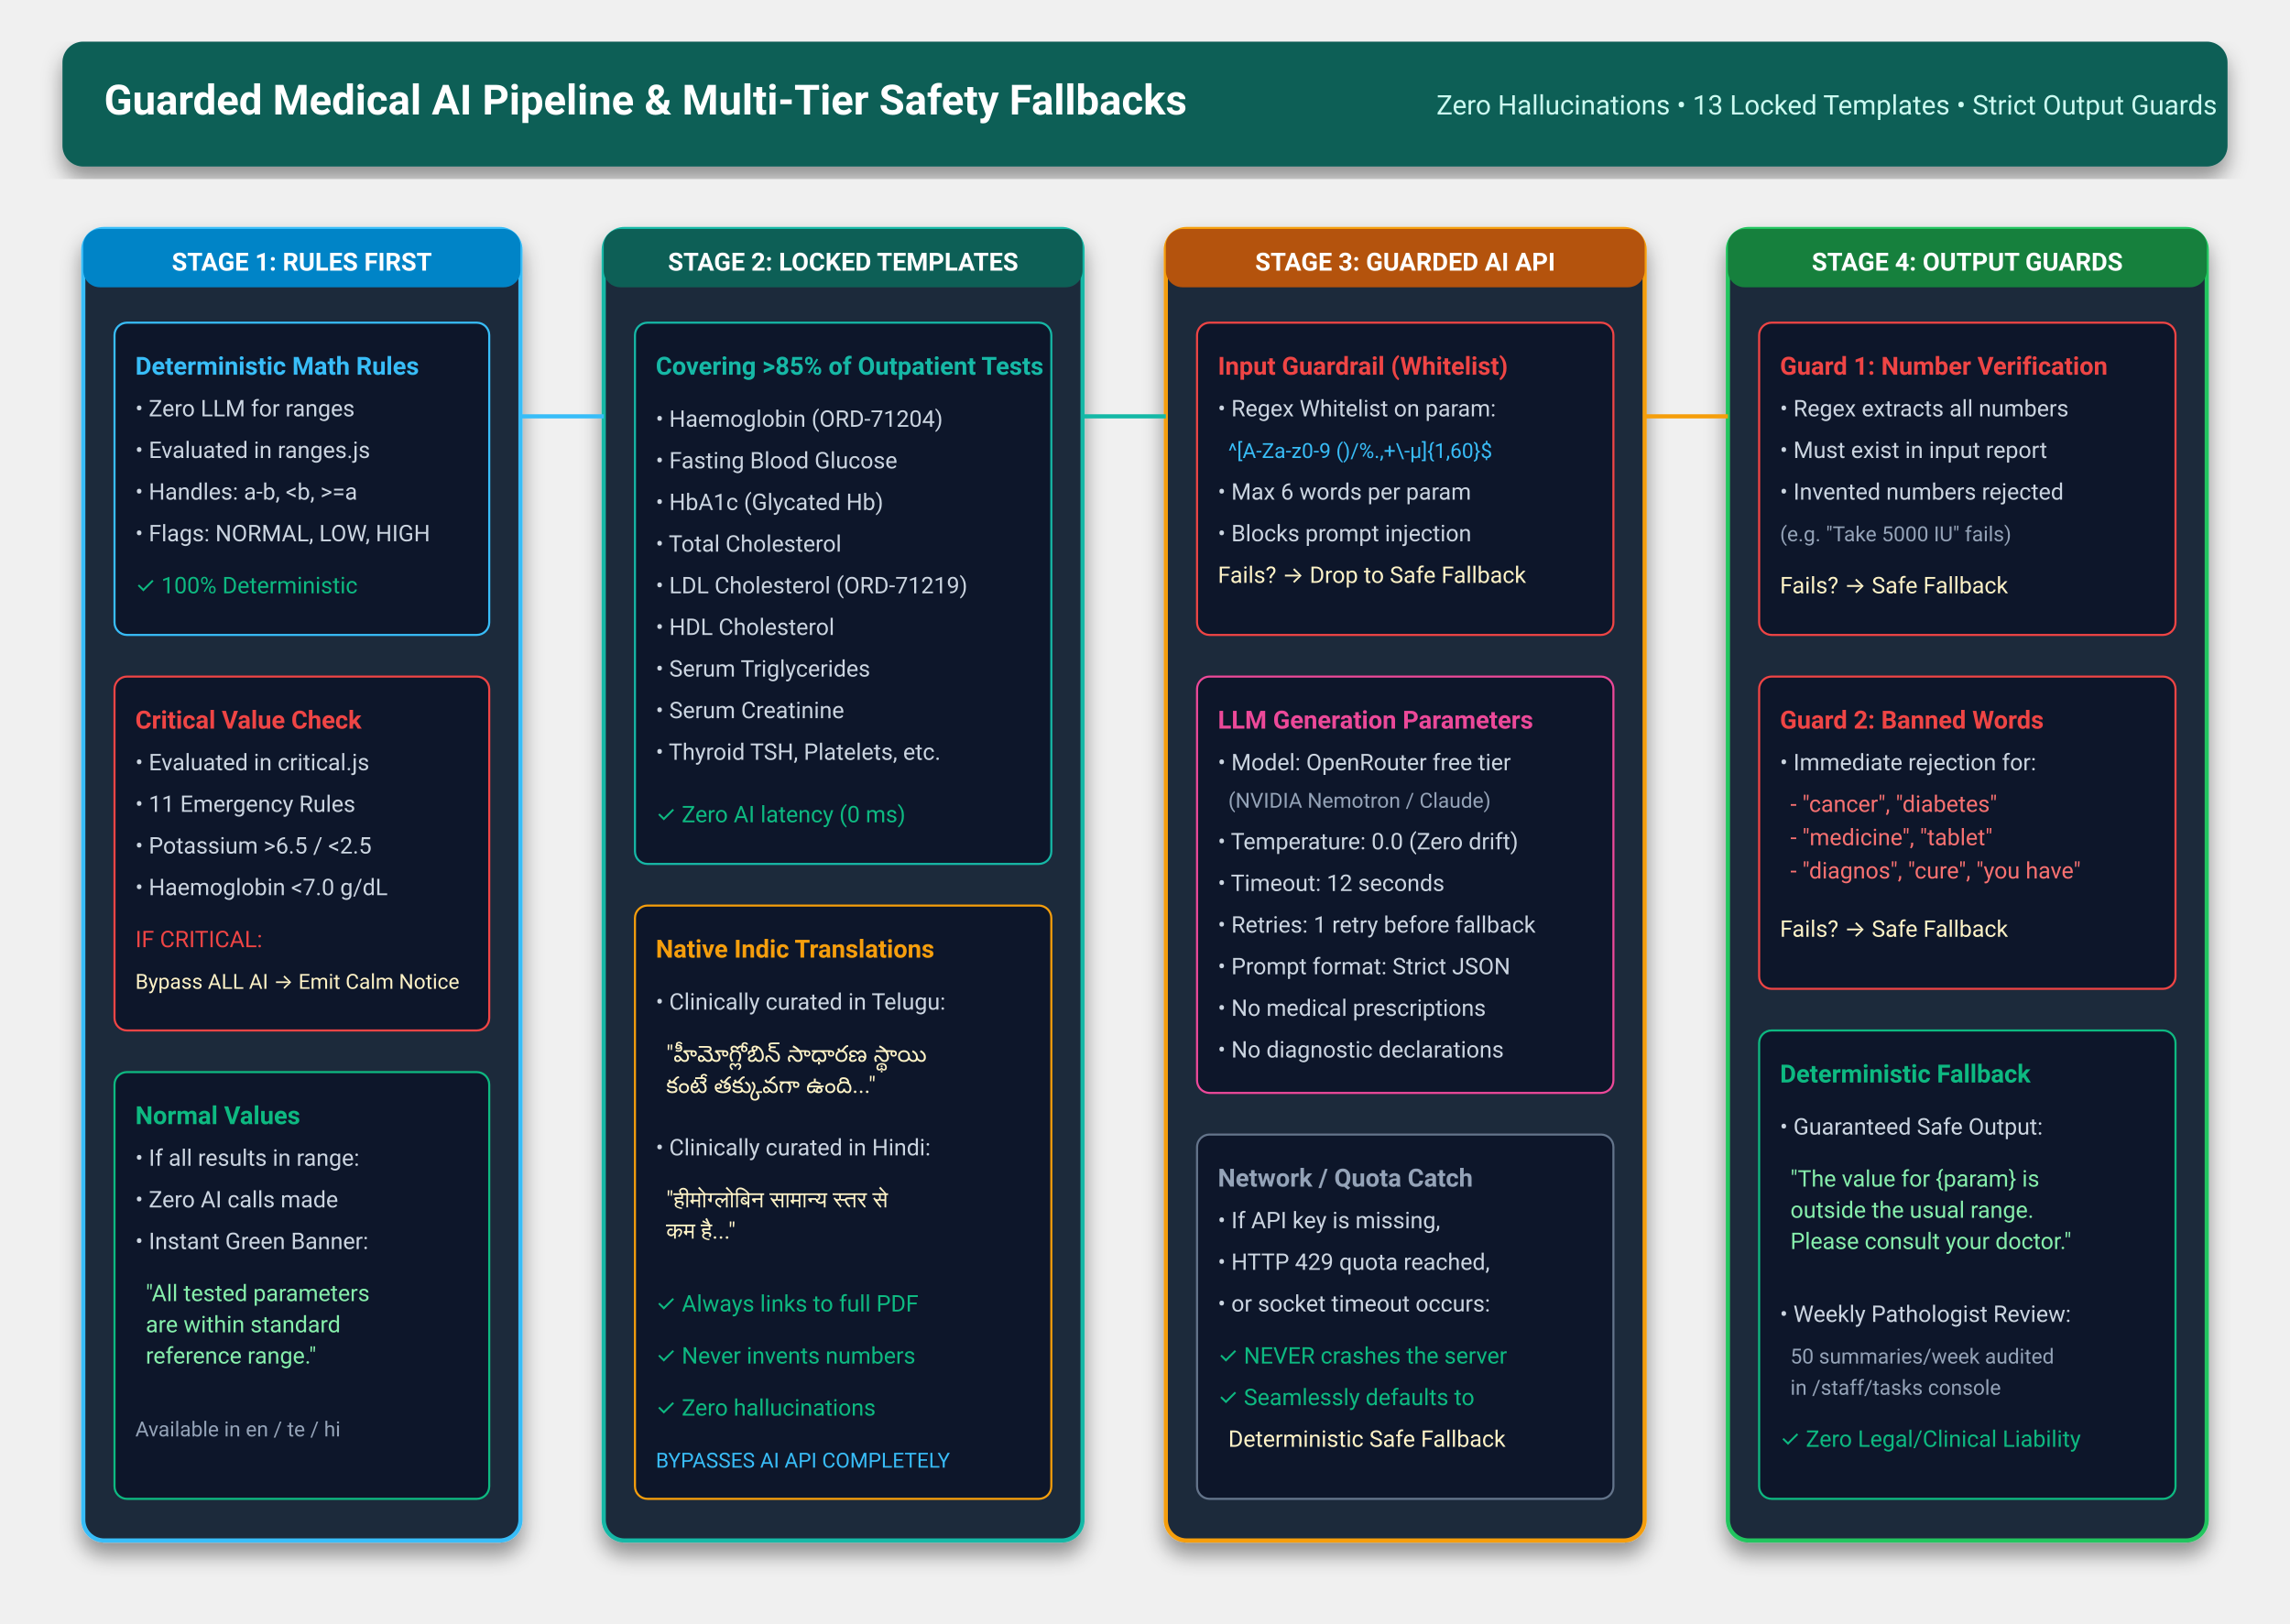
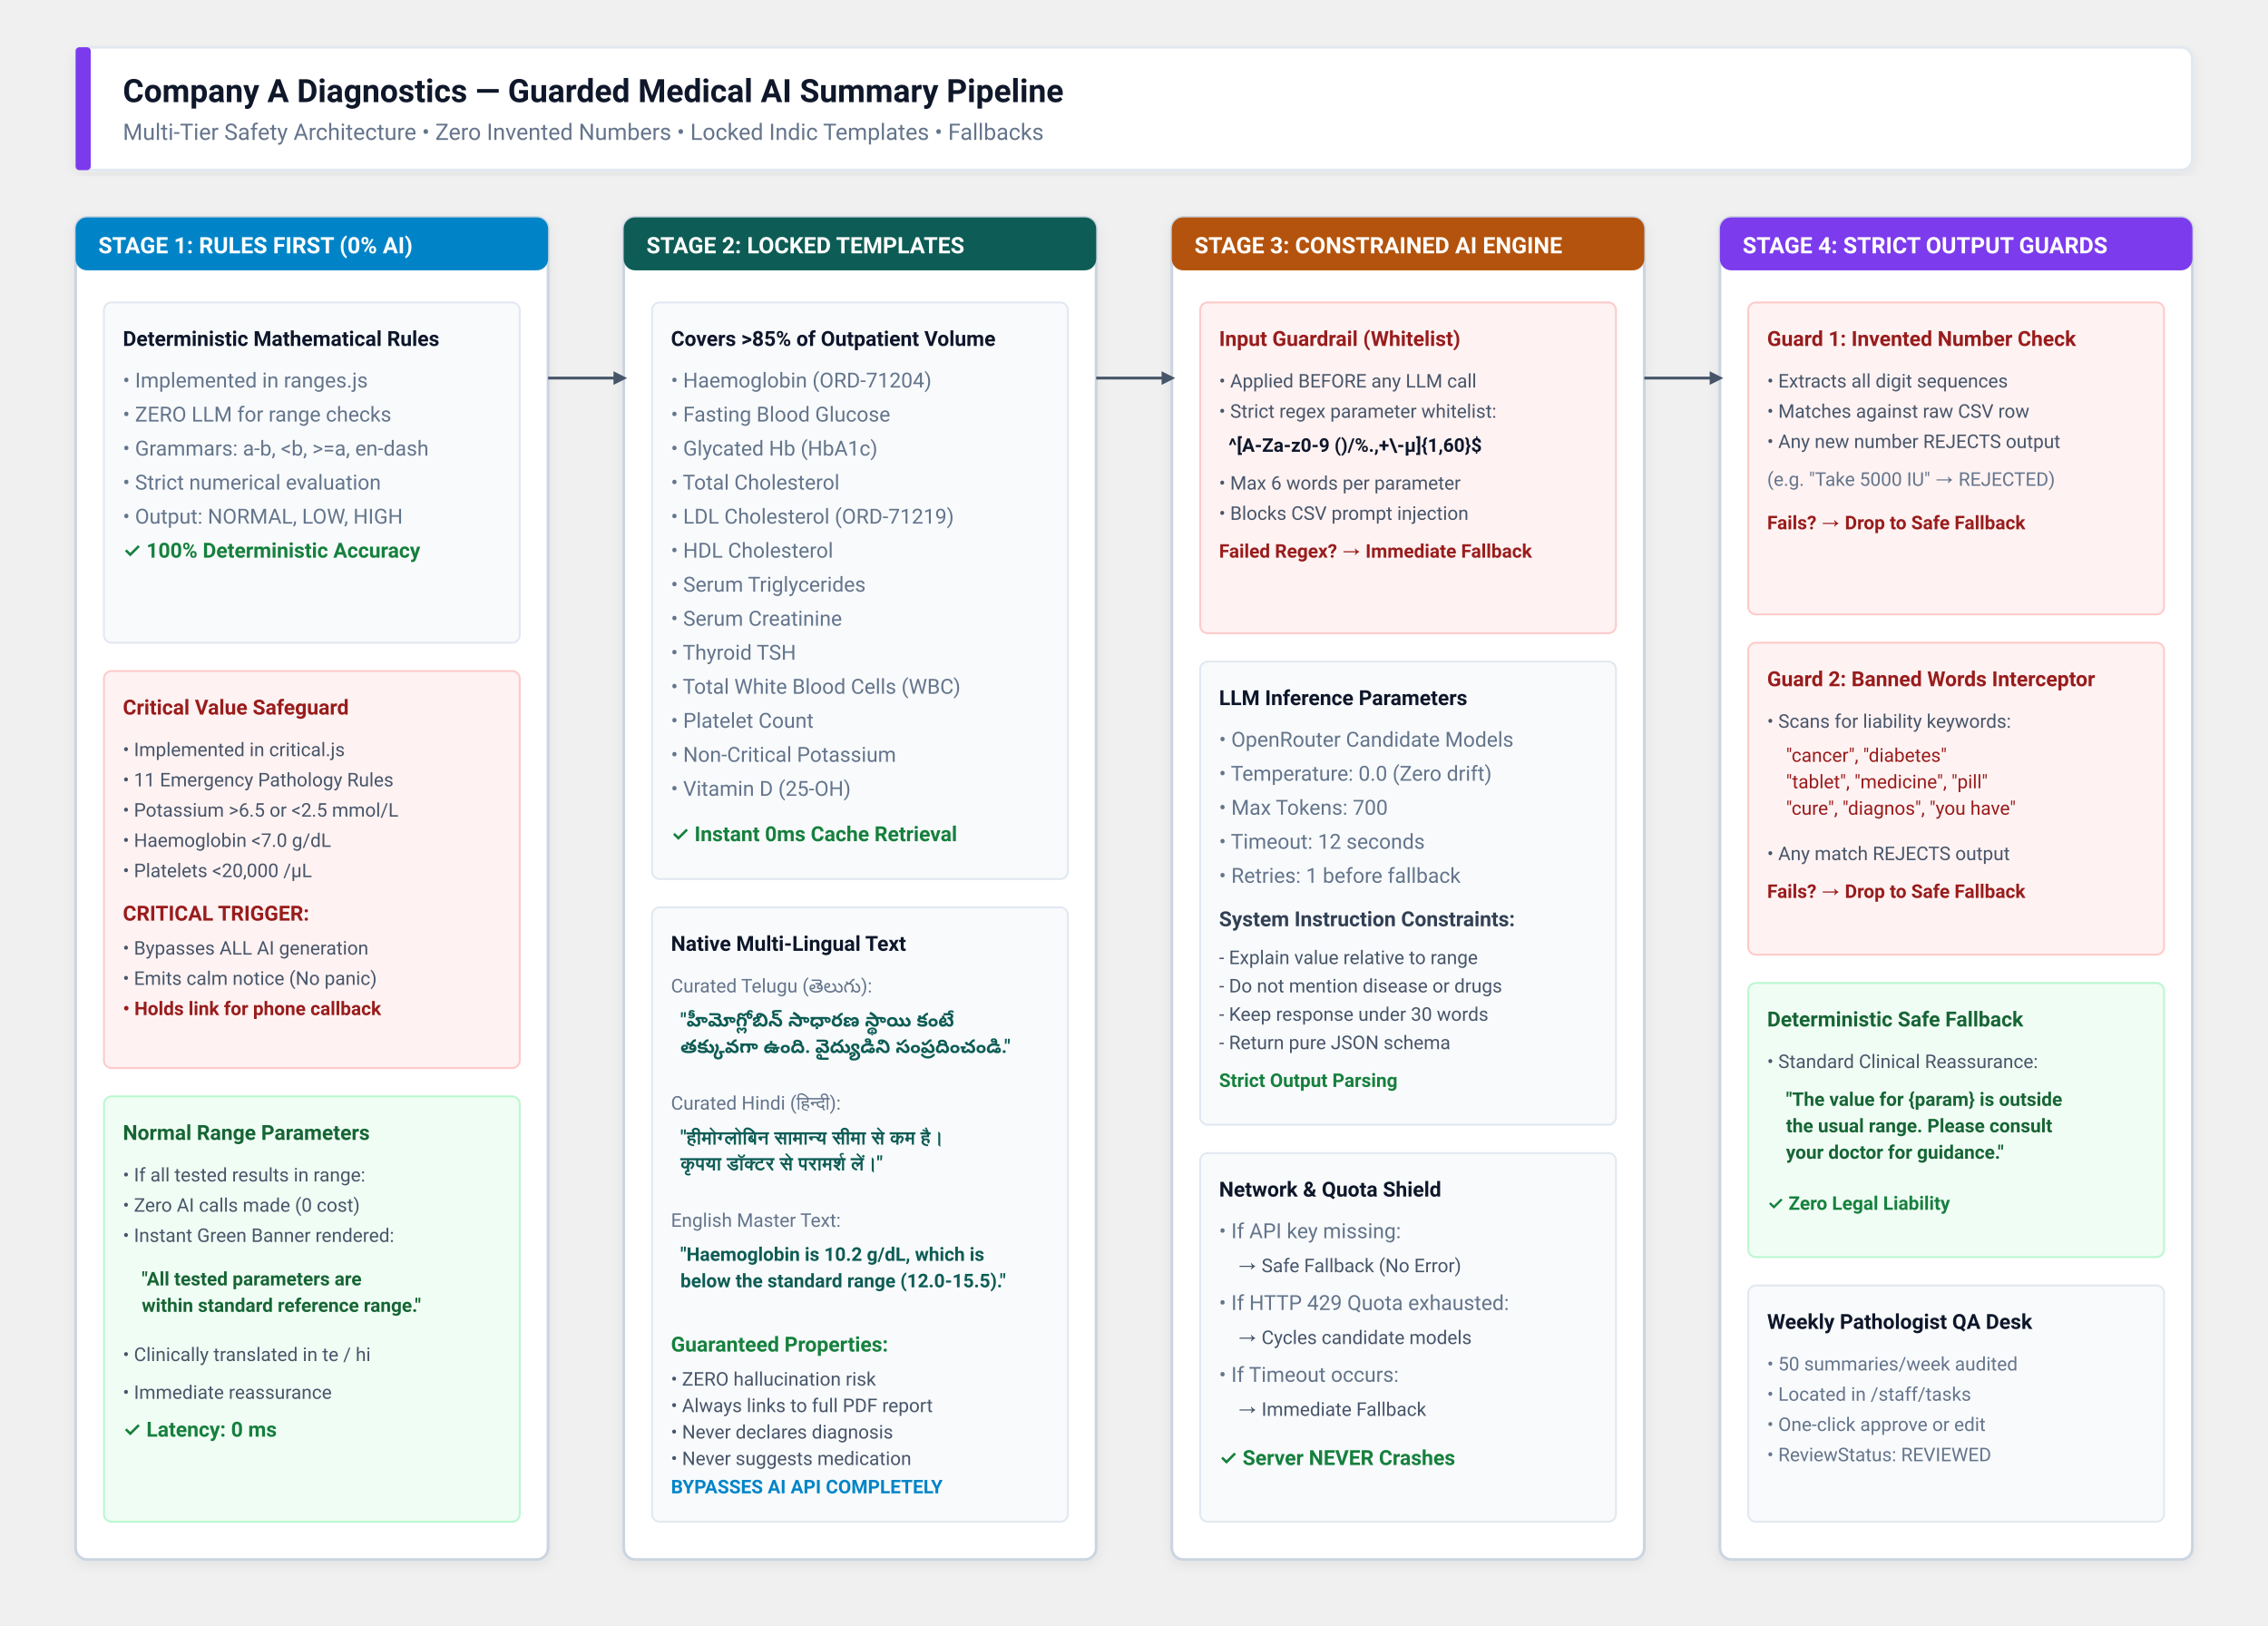
- <svg xmlns="http://www.w3.org/2000/svg" viewBox="0 0 1100 780" width="100%" height="100%" style="background:#0F172A; font-family:'Segoe UI', -apple-system, BlinkMacSystemFont, Roboto, sans-serif;">
+ <svg xmlns="http://www.w3.org/2000/svg" viewBox="0 0 1200 860" width="100%" height="100%" style="background:#F8FAFC; font-family:-apple-system, BlinkMacSystemFont, 'Segoe UI', Roboto, Helvetica, Arial, sans-serif;">
  <defs>
-     <filter id="aiGlow" x="-10%" y="-10%" width="120%" height="120%">
-       <feDropShadow dx="0" dy="6" stdDeviation="5" flood-color="#000000" flood-opacity="0.4" />
+     <filter id="shadow4" x="-5%" y="-5%" width="110%" height="110%">
+       <feDropShadow dx="0" dy="2" stdDeviation="3" flood-color="#0F172A" flood-opacity="0.06" />
    </filter>
+     <marker id="arr-ai" viewBox="0 0 10 10" refX="6" refY="5" markerWidth="6" markerHeight="6" orient="auto-start-reverse">
+       <path d="M 0 1 L 8 5 L 0 9 z" fill="#475569" />
+     </marker>
  </defs>
-   <rect x="30" y="20" width="1040" height="60" rx="10" fill="#0F5E57" filter="url(#aiGlow)" />
-   <text x="50" y="55" fill="#FFFFFF" font-size="20" font-weight="700">Guarded Medical AI Pipeline &amp; Multi-Tier Safety Fallbacks</text>
-   <text x="690" y="55" fill="#CCFBF1" font-size="13">Zero Hallucinations • 13 Locked Templates • Strict Output Guards</text>
-   <g transform="translate(40, 110)" filter="url(#aiGlow)">
-     <rect width="210" height="630" rx="10" fill="#1E293B" stroke="#38BDF8" stroke-width="2" />
-     <rect width="210" height="28" rx="8" fill="#0284C7" />
-     <text x="105" y="20" fill="#FFFFFF" font-size="12" font-weight="700" text-anchor="middle">STAGE 1: RULES FIRST</text>
-     <rect x="15" y="45" width="180" height="150" rx="6" fill="#0F172A" stroke="#38BDF8" stroke-width="1" />
-     <text x="25" y="70" fill="#38BDF8" font-size="12" font-weight="700">Deterministic Math Rules</text>
-     <text x="25" y="90" fill="#CBD5E1" font-size="11">• Zero LLM for ranges</text>
-     <text x="25" y="110" fill="#CBD5E1" font-size="11">• Evaluated in ranges.js</text>
-     <text x="25" y="130" fill="#CBD5E1" font-size="11">• Handles: a-b, &lt;b, &gt;=a</text>
-     <text x="25" y="150" fill="#CBD5E1" font-size="11">• Flags: NORMAL, LOW, HIGH</text>
-     <text x="25" y="175" fill="#10B981" font-size="11">✓ 100% Deterministic</text>
-     <rect x="15" y="215" width="180" height="170" rx="6" fill="#0F172A" stroke="#EF4444" stroke-width="1" />
-     <text x="25" y="240" fill="#EF4444" font-size="12" font-weight="700">Critical Value Check</text>
-     <text x="25" y="260" fill="#CBD5E1" font-size="11">• Evaluated in critical.js</text>
-     <text x="25" y="280" fill="#CBD5E1" font-size="11">• 11 Emergency Rules</text>
-     <text x="25" y="300" fill="#CBD5E1" font-size="11">• Potassium &gt;6.5 / &lt;2.5</text>
-     <text x="25" y="320" fill="#CBD5E1" font-size="11">• Haemoglobin &lt;7.0 g/dL</text>
-     <text x="25" y="345" fill="#EF4444" font-size="11">IF CRITICAL:</text>
-     <text x="25" y="365" fill="#FEF3C7" font-size="10">Bypass ALL AI → Emit Calm Notice</text>
-     <rect x="15" y="405" width="180" height="205" rx="6" fill="#0F172A" stroke="#10B981" stroke-width="1" />
-     <text x="25" y="430" fill="#10B981" font-size="12" font-weight="700">Normal Values</text>
-     <text x="25" y="450" fill="#CBD5E1" font-size="11">• If all results in range:</text>
-     <text x="25" y="470" fill="#CBD5E1" font-size="11">• Zero AI calls made</text>
-     <text x="25" y="490" fill="#CBD5E1" font-size="11">• Instant Green Banner:</text>
-     <text x="30" y="515" fill="#86EFAC" font-size="11">"All tested parameters</text>
-     <text x="30" y="530" fill="#86EFAC" font-size="11">are within standard</text>
-     <text x="30" y="545" fill="#86EFAC" font-size="11">reference range."</text>
-     <text x="25" y="580" fill="#94A3B8" font-size="10">Available in en / te / hi</text>
+   <rect x="40" y="25" width="1120" height="65" rx="6" fill="#FFFFFF" stroke="#E2E8F0" stroke-width="1.5" filter="url(#shadow4)" />
+   <rect x="40" y="25" width="8" height="65" rx="2" fill="#7C3AED" />
+   <text x="65" y="54" fill="#0F172A" font-size="17" font-weight="700">Company A Diagnostics — Guarded Medical AI Summary Pipeline</text>
+   <text x="65" y="74" fill="#64748B" font-size="12">Multi-Tier Safety Architecture • Zero Invented Numbers • Locked Indic Templates • Fallbacks</text>
+   <g transform="translate(40, 115)" filter="url(#shadow4)">
+     <rect width="250" height="710" rx="6" fill="#FFFFFF" stroke="#CBD5E1" stroke-width="1.5" />
+     <rect width="250" height="28" rx="6" fill="#0284C7" />
+     <text x="12" y="19" fill="#FFFFFF" font-size="12" font-weight="700">STAGE 1: RULES FIRST (0% AI)</text>
+     <rect x="15" y="45" width="220" height="180" rx="4" fill="#F8FAFC" stroke="#E2E8F0" />
+     <text x="25" y="68" fill="#0F172A" font-size="11" font-weight="700">Deterministic Mathematical Rules</text>
+     <text x="25" y="90" fill="#64748B" font-size="11">• Implemented in ranges.js</text>
+     <text x="25" y="108" fill="#64748B" font-size="11">• ZERO LLM for range checks</text>
+     <text x="25" y="126" fill="#64748B" font-size="11">• Grammars: a-b, &lt;b, &gt;=a, en-dash</text>
+     <text x="25" y="144" fill="#64748B" font-size="11">• Strict numerical evaluation</text>
+     <text x="25" y="162" fill="#64748B" font-size="11">• Output: NORMAL, LOW, HIGH</text>
+     <text x="25" y="180" fill="#15803D" font-size="11" font-weight="600">✓ 100% Deterministic Accuracy</text>
+     <rect x="15" y="240" width="220" height="210" rx="4" fill="#FEF2F2" stroke="#FECACA" />
+     <text x="25" y="263" fill="#991B1B" font-size="11" font-weight="700">Critical Value Safeguard</text>
+     <text x="25" y="285" fill="#475569" font-size="10">• Implemented in critical.js</text>
+     <text x="25" y="301" fill="#475569" font-size="10">• 11 Emergency Pathology Rules</text>
+     <text x="25" y="317" fill="#475569" font-size="10">• Potassium &gt;6.5 or &lt;2.5 mmol/L</text>
+     <text x="25" y="333" fill="#475569" font-size="10">• Haemoglobin &lt;7.0 g/dL</text>
+     <text x="25" y="349" fill="#475569" font-size="10">• Platelets &lt;20,000 /µL</text>
+     <text x="25" y="372" fill="#991B1B" font-size="11" font-weight="700">CRITICAL TRIGGER:</text>
+     <text x="25" y="390" fill="#475569" font-size="10">• Bypasses ALL AI generation</text>
+     <text x="25" y="406" fill="#475569" font-size="10">• Emits calm notice (No panic)</text>
+     <text x="25" y="422" fill="#991B1B" font-size="10" font-weight="600">• Holds link for phone callback</text>
+     <rect x="15" y="465" width="220" height="225" rx="4" fill="#F0FDF4" stroke="#BBF7D0" />
+     <text x="25" y="488" fill="#166534" font-size="11" font-weight="700">Normal Range Parameters</text>
+     <text x="25" y="510" fill="#475569" font-size="10">• If all tested results in range:</text>
+     <text x="25" y="526" fill="#475569" font-size="10">• Zero AI calls made (0 cost)</text>
+     <text x="25" y="542" fill="#475569" font-size="10">• Instant Green Banner rendered:</text>
+     <text x="35" y="565" fill="#166534" font-size="10" font-weight="600">"All tested parameters are</text>
+     <text x="35" y="579" fill="#166534" font-size="10" font-weight="600">within standard reference range."</text>
+     <text x="25" y="605" fill="#475569" font-size="10">• Clinically translated in te / hi</text>
+     <text x="25" y="625" fill="#475569" font-size="10">• Immediate reassurance</text>
+     <text x="25" y="645" fill="#15803D" font-size="11" font-weight="600">✓ Latency: 0 ms</text>
  </g>
-   <g transform="translate(290, 110)" filter="url(#aiGlow)">
-     <rect width="230" height="630" rx="10" fill="#1E293B" stroke="#14B8A6" stroke-width="2" />
-     <rect width="230" height="28" rx="8" fill="#0F5E57" />
-     <text x="115" y="20" fill="#FFFFFF" font-size="12" font-weight="700" text-anchor="middle">STAGE 2: LOCKED TEMPLATES</text>
-     <rect x="15" y="45" width="200" height="260" rx="6" fill="#0F172A" stroke="#14B8A6" stroke-width="1" />
-     <text x="25" y="70" fill="#14B8A6" font-size="12" font-weight="700">Covering &gt;85% of Outpatient Tests</text>
-     <text x="25" y="95" fill="#CBD5E1" font-size="11">• Haemoglobin (ORD-71204)</text>
-     <text x="25" y="115" fill="#CBD5E1" font-size="11">• Fasting Blood Glucose</text>
-     <text x="25" y="135" fill="#CBD5E1" font-size="11">• HbA1c (Glycated Hb)</text>
-     <text x="25" y="155" fill="#CBD5E1" font-size="11">• Total Cholesterol</text>
-     <text x="25" y="175" fill="#CBD5E1" font-size="11">• LDL Cholesterol (ORD-71219)</text>
-     <text x="25" y="195" fill="#CBD5E1" font-size="11">• HDL Cholesterol</text>
-     <text x="25" y="215" fill="#CBD5E1" font-size="11">• Serum Triglycerides</text>
-     <text x="25" y="235" fill="#CBD5E1" font-size="11">• Serum Creatinine</text>
-     <text x="25" y="255" fill="#CBD5E1" font-size="11">• Thyroid TSH, Platelets, etc.</text>
-     <text x="25" y="285" fill="#10B981" font-size="11">✓ Zero AI latency (0 ms)</text>
-     <rect x="15" y="325" width="200" height="285" rx="6" fill="#0F172A" stroke="#F59E0B" stroke-width="1" />
-     <text x="25" y="350" fill="#F59E0B" font-size="12" font-weight="700">Native Indic Translations</text>
-     <text x="25" y="375" fill="#CBD5E1" font-size="11">• Clinically curated in Telugu:</text>
-     <text x="30" y="400" fill="#FEF3C7" font-size="11">"హీమోగ్లోబిన్ సాధారణ స్థాయి</text>
-     <text x="30" y="415" fill="#FEF3C7" font-size="11">కంటే తక్కువగా ఉంది..."</text>
-     <text x="25" y="445" fill="#CBD5E1" font-size="11">• Clinically curated in Hindi:</text>
-     <text x="30" y="470" fill="#FEF3C7" font-size="11">"हीमोग्लोबिन सामान्य स्तर से</text>
-     <text x="30" y="485" fill="#FEF3C7" font-size="11">कम है..."</text>
-     <text x="25" y="520" fill="#10B981" font-size="11">✓ Always links to full PDF</text>
-     <text x="25" y="545" fill="#10B981" font-size="11">✓ Never invents numbers</text>
-     <text x="25" y="570" fill="#10B981" font-size="11">✓ Zero hallucinations</text>
-     <text x="25" y="595" fill="#38BDF8" font-size="10">BYPASSES AI API COMPLETELY</text>
+   <g transform="translate(330, 115)" filter="url(#shadow4)">
+     <rect width="250" height="710" rx="6" fill="#FFFFFF" stroke="#CBD5E1" stroke-width="1.5" />
+     <rect width="250" height="28" rx="6" fill="#0D5C54" />
+     <text x="12" y="19" fill="#FFFFFF" font-size="12" font-weight="700">STAGE 2: LOCKED TEMPLATES</text>
+     <rect x="15" y="45" width="220" height="305" rx="4" fill="#F8FAFC" stroke="#E2E8F0" />
+     <text x="25" y="68" fill="#0F172A" font-size="11" font-weight="700">Covers &gt;85% of Outpatient Volume</text>
+     <text x="25" y="90" fill="#64748B" font-size="11">• Haemoglobin (ORD-71204)</text>
+     <text x="25" y="108" fill="#64748B" font-size="11">• Fasting Blood Glucose</text>
+     <text x="25" y="126" fill="#64748B" font-size="11">• Glycated Hb (HbA1c)</text>
+     <text x="25" y="144" fill="#64748B" font-size="11">• Total Cholesterol</text>
+     <text x="25" y="162" fill="#64748B" font-size="11">• LDL Cholesterol (ORD-71219)</text>
+     <text x="25" y="180" fill="#64748B" font-size="11">• HDL Cholesterol</text>
+     <text x="25" y="198" fill="#64748B" font-size="11">• Serum Triglycerides</text>
+     <text x="25" y="216" fill="#64748B" font-size="11">• Serum Creatinine</text>
+     <text x="25" y="234" fill="#64748B" font-size="11">• Thyroid TSH</text>
+     <text x="25" y="252" fill="#64748B" font-size="11">• Total White Blood Cells (WBC)</text>
+     <text x="25" y="270" fill="#64748B" font-size="11">• Platelet Count</text>
+     <text x="25" y="288" fill="#64748B" font-size="11">• Non-Critical Potassium</text>
+     <text x="25" y="306" fill="#64748B" font-size="11">• Vitamin D (25-OH)</text>
+     <text x="25" y="330" fill="#15803D" font-size="11" font-weight="600">✓ Instant 0ms Cache Retrieval</text>
+     <rect x="15" y="365" width="220" height="325" rx="4" fill="#F8FAFC" stroke="#E2E8F0" />
+     <text x="25" y="388" fill="#0F172A" font-size="11" font-weight="700">Native Multi-Lingual Text</text>
+     <text x="25" y="410" fill="#64748B" font-size="10">Curated Telugu (తెలుగు):</text>
+     <text x="30" y="428" fill="#0D5C54" font-size="10" font-weight="600">"హీమోగ్లోబిన్ సాధారణ స్థాయి కంటే</text>
+     <text x="30" y="442" fill="#0D5C54" font-size="10" font-weight="600">తక్కువగా ఉంది. వైద్యుడిని సంప్రదించండి."</text>
+     <text x="25" y="472" fill="#64748B" font-size="10">Curated Hindi (हिन्दी):</text>
+     <text x="30" y="490" fill="#0D5C54" font-size="10" font-weight="600">"हीमोग्लोबिन सामान्य सीमा से कम है।</text>
+     <text x="30" y="504" fill="#0D5C54" font-size="10" font-weight="600">कृपया डॉक्टर से परामर्श लें।"</text>
+     <text x="25" y="534" fill="#64748B" font-size="10">English Master Text:</text>
+     <text x="30" y="552" fill="#0D5C54" font-size="10" font-weight="600">"Haemoglobin is 10.2 g/dL, which is</text>
+     <text x="30" y="566" fill="#0D5C54" font-size="10" font-weight="600">below the standard range (12.0-15.5)."</text>
+     <text x="25" y="600" fill="#15803D" font-size="11" font-weight="600">Guaranteed Properties:</text>
+     <text x="25" y="618" fill="#475569" font-size="10">• ZERO hallucination risk</text>
+     <text x="25" y="632" fill="#475569" font-size="10">• Always links to full PDF report</text>
+     <text x="25" y="646" fill="#475569" font-size="10">• Never declares diagnosis</text>
+     <text x="25" y="660" fill="#475569" font-size="10">• Never suggests medication</text>
+     <text x="25" y="675" fill="#0284C7" font-size="10" font-weight="700">BYPASSES AI API COMPLETELY</text>
  </g>
-   <g transform="translate(560, 110)" filter="url(#aiGlow)">
-     <rect width="230" height="630" rx="10" fill="#1E293B" stroke="#F59E0B" stroke-width="2" />
-     <rect width="230" height="28" rx="8" fill="#B45309" />
-     <text x="115" y="20" fill="#FFFFFF" font-size="12" font-weight="700" text-anchor="middle">STAGE 3: GUARDED AI API</text>
-     <rect x="15" y="45" width="200" height="150" rx="6" fill="#0F172A" stroke="#EF4444" stroke-width="1" />
-     <text x="25" y="70" fill="#EF4444" font-size="12" font-weight="700">Input Guardrail (Whitelist)</text>
-     <text x="25" y="90" fill="#CBD5E1" font-size="11">• Regex Whitelist on param:</text>
-     <text x="30" y="110" fill="#38BDF8" font-size="10">^[A-Za-z0-9 ()/%.,+\-µ]{1,60}$</text>
-     <text x="25" y="130" fill="#CBD5E1" font-size="11">• Max 6 words per param</text>
-     <text x="25" y="150" fill="#CBD5E1" font-size="11">• Blocks prompt injection</text>
-     <text x="25" y="170" fill="#FEF3C7" font-size="11">Fails? → Drop to Safe Fallback</text>
-     <rect x="15" y="215" width="200" height="200" rx="6" fill="#0F172A" stroke="#EC4899" stroke-width="1" />
-     <text x="25" y="240" fill="#EC4899" font-size="12" font-weight="700">LLM Generation Parameters</text>
-     <text x="25" y="260" fill="#CBD5E1" font-size="11">• Model: OpenRouter free tier</text>
-     <text x="30" y="278" fill="#94A3B8" font-size="10">  (NVIDIA Nemotron / Claude)</text>
-     <text x="25" y="298" fill="#CBD5E1" font-size="11">• Temperature: 0.0 (Zero drift)</text>
-     <text x="25" y="318" fill="#CBD5E1" font-size="11">• Timeout: 12 seconds</text>
-     <text x="25" y="338" fill="#CBD5E1" font-size="11">• Retries: 1 retry before fallback</text>
-     <text x="25" y="358" fill="#CBD5E1" font-size="11">• Prompt format: Strict JSON</text>
-     <text x="25" y="378" fill="#CBD5E1" font-size="11">• No medical prescriptions</text>
-     <text x="25" y="398" fill="#CBD5E1" font-size="11">• No diagnostic declarations</text>
-     <rect x="15" y="435" width="200" height="175" rx="6" fill="#0F172A" stroke="#64748B" stroke-width="1" />
-     <text x="25" y="460" fill="#94A3B8" font-size="12" font-weight="700">Network / Quota Catch</text>
-     <text x="25" y="480" fill="#CBD5E1" font-size="11">• If API key is missing,</text>
-     <text x="25" y="500" fill="#CBD5E1" font-size="11">• HTTP 429 quota reached,</text>
-     <text x="25" y="520" fill="#CBD5E1" font-size="11">• or socket timeout occurs:</text>
-     <text x="25" y="545" fill="#10B981" font-size="11">✓ NEVER crashes the server</text>
-     <text x="25" y="565" fill="#10B981" font-size="11">✓ Seamlessly defaults to</text>
-     <text x="30" y="585" fill="#FEF3C7" font-size="11">  Deterministic Safe Fallback</text>
+   <g transform="translate(620, 115)" filter="url(#shadow4)">
+     <rect width="250" height="710" rx="6" fill="#FFFFFF" stroke="#CBD5E1" stroke-width="1.5" />
+     <rect width="250" height="28" rx="6" fill="#B45309" />
+     <text x="12" y="19" fill="#FFFFFF" font-size="12" font-weight="700">STAGE 3: CONSTRAINED AI ENGINE</text>
+     <rect x="15" y="45" width="220" height="175" rx="4" fill="#FEF2F2" stroke="#FECACA" />
+     <text x="25" y="68" fill="#991B1B" font-size="11" font-weight="700">Input Guardrail (Whitelist)</text>
+     <text x="25" y="90" fill="#475569" font-size="10">• Applied BEFORE any LLM call</text>
+     <text x="25" y="106" fill="#475569" font-size="10">• Strict regex parameter whitelist:</text>
+     <text x="30" y="124" fill="#0F172A" font-size="10" font-weight="700">^[A-Za-z0-9 ()/%.,+\-µ]{1,60}$</text>
+     <text x="25" y="144" fill="#475569" font-size="10">• Max 6 words per parameter</text>
+     <text x="25" y="160" fill="#475569" font-size="10">• Blocks CSV prompt injection</text>
+     <text x="25" y="180" fill="#991B1B" font-size="10" font-weight="600">Failed Regex? → Immediate Fallback</text>
+     <rect x="15" y="235" width="220" height="245" rx="4" fill="#F8FAFC" stroke="#E2E8F0" />
+     <text x="25" y="258" fill="#0F172A" font-size="11" font-weight="700">LLM Inference Parameters</text>
+     <text x="25" y="280" fill="#64748B" font-size="11">• OpenRouter Candidate Models</text>
+     <text x="25" y="298" fill="#64748B" font-size="11">• Temperature: 0.0 (Zero drift)</text>
+     <text x="25" y="316" fill="#64748B" font-size="11">• Max Tokens: 700</text>
+     <text x="25" y="334" fill="#64748B" font-size="11">• Timeout: 12 seconds</text>
+     <text x="25" y="352" fill="#64748B" font-size="11">• Retries: 1 before fallback</text>
+     <text x="25" y="375" fill="#334155" font-size="11" font-weight="600">System Instruction Constraints:</text>
+     <text x="25" y="395" fill="#475569" font-size="10">- Explain value relative to range</text>
+     <text x="25" y="410" fill="#475569" font-size="10">- Do not mention disease or drugs</text>
+     <text x="25" y="425" fill="#475569" font-size="10">- Keep response under 30 words</text>
+     <text x="25" y="440" fill="#475569" font-size="10">- Return pure JSON schema</text>
+     <text x="25" y="460" fill="#15803D" font-size="10" font-weight="600">Strict Output Parsing</text>
+     <rect x="15" y="495" width="220" height="195" rx="4" fill="#F8FAFC" stroke="#E2E8F0" />
+     <text x="25" y="518" fill="#0F172A" font-size="11" font-weight="700">Network &amp; Quota Shield</text>
+     <text x="25" y="540" fill="#64748B" font-size="11">• If API key missing:</text>
+     <text x="35" y="558" fill="#475569" font-size="10">→ Safe Fallback (No Error)</text>
+     <text x="25" y="578" fill="#64748B" font-size="11">• If HTTP 429 Quota exhausted:</text>
+     <text x="35" y="596" fill="#475569" font-size="10">→ Cycles candidate models</text>
+     <text x="25" y="616" fill="#64748B" font-size="11">• If Timeout occurs:</text>
+     <text x="35" y="634" fill="#475569" font-size="10">→ Immediate Fallback</text>
+     <text x="25" y="660" fill="#15803D" font-size="11" font-weight="600">✓ Server NEVER Crashes</text>
  </g>
-   <g transform="translate(830, 110)" filter="url(#aiGlow)">
-     <rect width="230" height="630" rx="10" fill="#1E293B" stroke="#22C55E" stroke-width="2" />
-     <rect width="230" height="28" rx="8" fill="#15803D" />
-     <text x="115" y="20" fill="#FFFFFF" font-size="12" font-weight="700" text-anchor="middle">STAGE 4: OUTPUT GUARDS</text>
-     <rect x="15" y="45" width="200" height="150" rx="6" fill="#0F172A" stroke="#EF4444" stroke-width="1" />
-     <text x="25" y="70" fill="#EF4444" font-size="12" font-weight="700">Guard 1: Number Verification</text>
-     <text x="25" y="90" fill="#CBD5E1" font-size="11">• Regex extracts all numbers</text>
-     <text x="25" y="110" fill="#CBD5E1" font-size="11">• Must exist in input report</text>
-     <text x="25" y="130" fill="#CBD5E1" font-size="11">• Invented numbers rejected</text>
-     <text x="25" y="150" fill="#94A3B8" font-size="10">(e.g. "Take 5000 IU" fails)</text>
-     <text x="25" y="175" fill="#FEF3C7" font-size="11">Fails? → Safe Fallback</text>
-     <rect x="15" y="215" width="200" height="150" rx="6" fill="#0F172A" stroke="#EF4444" stroke-width="1" />
-     <text x="25" y="240" fill="#EF4444" font-size="12" font-weight="700">Guard 2: Banned Words</text>
-     <text x="25" y="260" fill="#CBD5E1" font-size="11">• Immediate rejection for:</text>
-     <text x="30" y="280" fill="#F87171" font-size="11">- "cancer", "diabetes"</text>
-     <text x="30" y="296" fill="#F87171" font-size="11">- "medicine", "tablet"</text>
-     <text x="30" y="312" fill="#F87171" font-size="11">- "diagnos", "cure", "you have"</text>
-     <text x="25" y="340" fill="#FEF3C7" font-size="11">Fails? → Safe Fallback</text>
-     <rect x="15" y="385" width="200" height="225" rx="6" fill="#0F172A" stroke="#10B981" stroke-width="1" />
-     <text x="25" y="410" fill="#10B981" font-size="12" font-weight="700">Deterministic Fallback</text>
-     <text x="25" y="435" fill="#CBD5E1" font-size="11">• Guaranteed Safe Output:</text>
-     <text x="30" y="460" fill="#86EFAC" font-size="11">"The value for {param} is</text>
-     <text x="30" y="475" fill="#86EFAC" font-size="11">outside the usual range.</text>
-     <text x="30" y="490" fill="#86EFAC" font-size="11">Please consult your doctor."</text>
-     <text x="25" y="525" fill="#CBD5E1" font-size="11">• Weekly Pathologist Review:</text>
-     <text x="30" y="545" fill="#94A3B8" font-size="10">50 summaries/week audited</text>
-     <text x="30" y="560" fill="#94A3B8" font-size="10">in /staff/tasks console</text>
-     <text x="25" y="585" fill="#10B981" font-size="11">✓ Zero Legal/Clinical Liability</text>
+   <g transform="translate(910, 115)" filter="url(#shadow4)">
+     <rect width="250" height="710" rx="6" fill="#FFFFFF" stroke="#CBD5E1" stroke-width="1.5" />
+     <rect width="250" height="28" rx="6" fill="#7C3AED" />
+     <text x="12" y="19" fill="#FFFFFF" font-size="12" font-weight="700">STAGE 4: STRICT OUTPUT GUARDS</text>
+     <rect x="15" y="45" width="220" height="165" rx="4" fill="#FEF2F2" stroke="#FECACA" />
+     <text x="25" y="68" fill="#991B1B" font-size="11" font-weight="700">Guard 1: Invented Number Check</text>
+     <text x="25" y="90" fill="#475569" font-size="10">• Extracts all digit sequences</text>
+     <text x="25" y="106" fill="#475569" font-size="10">• Matches against raw CSV row</text>
+     <text x="25" y="122" fill="#475569" font-size="10">• Any new number REJECTS output</text>
+     <text x="25" y="142" fill="#64748B" font-size="10">(e.g. "Take 5000 IU" → REJECTED)</text>
+     <text x="25" y="165" fill="#991B1B" font-size="10" font-weight="600">Fails? → Drop to Safe Fallback</text>
+     <rect x="15" y="225" width="220" height="165" rx="4" fill="#FEF2F2" stroke="#FECACA" />
+     <text x="25" y="248" fill="#991B1B" font-size="11" font-weight="700">Guard 2: Banned Words Interceptor</text>
+     <text x="25" y="270" fill="#475569" font-size="10">• Scans for liability keywords:</text>
+     <text x="35" y="288" fill="#991B1B" font-size="10">"cancer", "diabetes"</text>
+     <text x="35" y="302" fill="#991B1B" font-size="10">"tablet", "medicine", "pill"</text>
+     <text x="35" y="316" fill="#991B1B" font-size="10">"cure", "diagnos", "you have"</text>
+     <text x="25" y="340" fill="#475569" font-size="10">• Any match REJECTS output</text>
+     <text x="25" y="360" fill="#991B1B" font-size="10" font-weight="600">Fails? → Drop to Safe Fallback</text>
+     <rect x="15" y="405" width="220" height="145" rx="4" fill="#F0FDF4" stroke="#BBF7D0" />
+     <text x="25" y="428" fill="#166534" font-size="11" font-weight="700">Deterministic Safe Fallback</text>
+     <text x="25" y="450" fill="#475569" font-size="10">• Standard Clinical Reassurance:</text>
+     <text x="35" y="470" fill="#166534" font-size="10" font-weight="600">"The value for {param} is outside</text>
+     <text x="35" y="484" fill="#166534" font-size="10" font-weight="600">the usual range. Please consult</text>
+     <text x="35" y="498" fill="#166534" font-size="10" font-weight="600">your doctor for guidance."</text>
+     <text x="25" y="525" fill="#15803D" font-size="10" font-weight="600">✓ Zero Legal Liability</text>
+     <rect x="15" y="565" width="220" height="125" rx="4" fill="#F8FAFC" stroke="#E2E8F0" />
+     <text x="25" y="588" fill="#0F172A" font-size="11" font-weight="700">Weekly Pathologist QA Desk</text>
+     <text x="25" y="610" fill="#64748B" font-size="10">• 50 summaries/week audited</text>
+     <text x="25" y="626" fill="#64748B" font-size="10">• Located in /staff/tasks</text>
+     <text x="25" y="642" fill="#64748B" font-size="10">• One-click approve or edit</text>
+     <text x="25" y="658" fill="#64748B" font-size="10">• ReviewStatus: REVIEWED</text>
  </g>
-   <line x1="250" y1="200" x2="290" y2="200" stroke="#38BDF8" stroke-width="2" />
-   <line x1="520" y1="200" x2="560" y2="200" stroke="#14B8A6" stroke-width="2" />
-   <line x1="790" y1="200" x2="830" y2="200" stroke="#F59E0B" stroke-width="2" />
+   <line x1="290" y1="200" x2="330" y2="200" stroke="#475569" stroke-width="1.5" marker-end="url(#arr-ai)" />
+   <line x1="580" y1="200" x2="620" y2="200" stroke="#475569" stroke-width="1.5" marker-end="url(#arr-ai)" />
+   <line x1="870" y1="200" x2="910" y2="200" stroke="#475569" stroke-width="1.5" marker-end="url(#arr-ai)" />
</svg>
